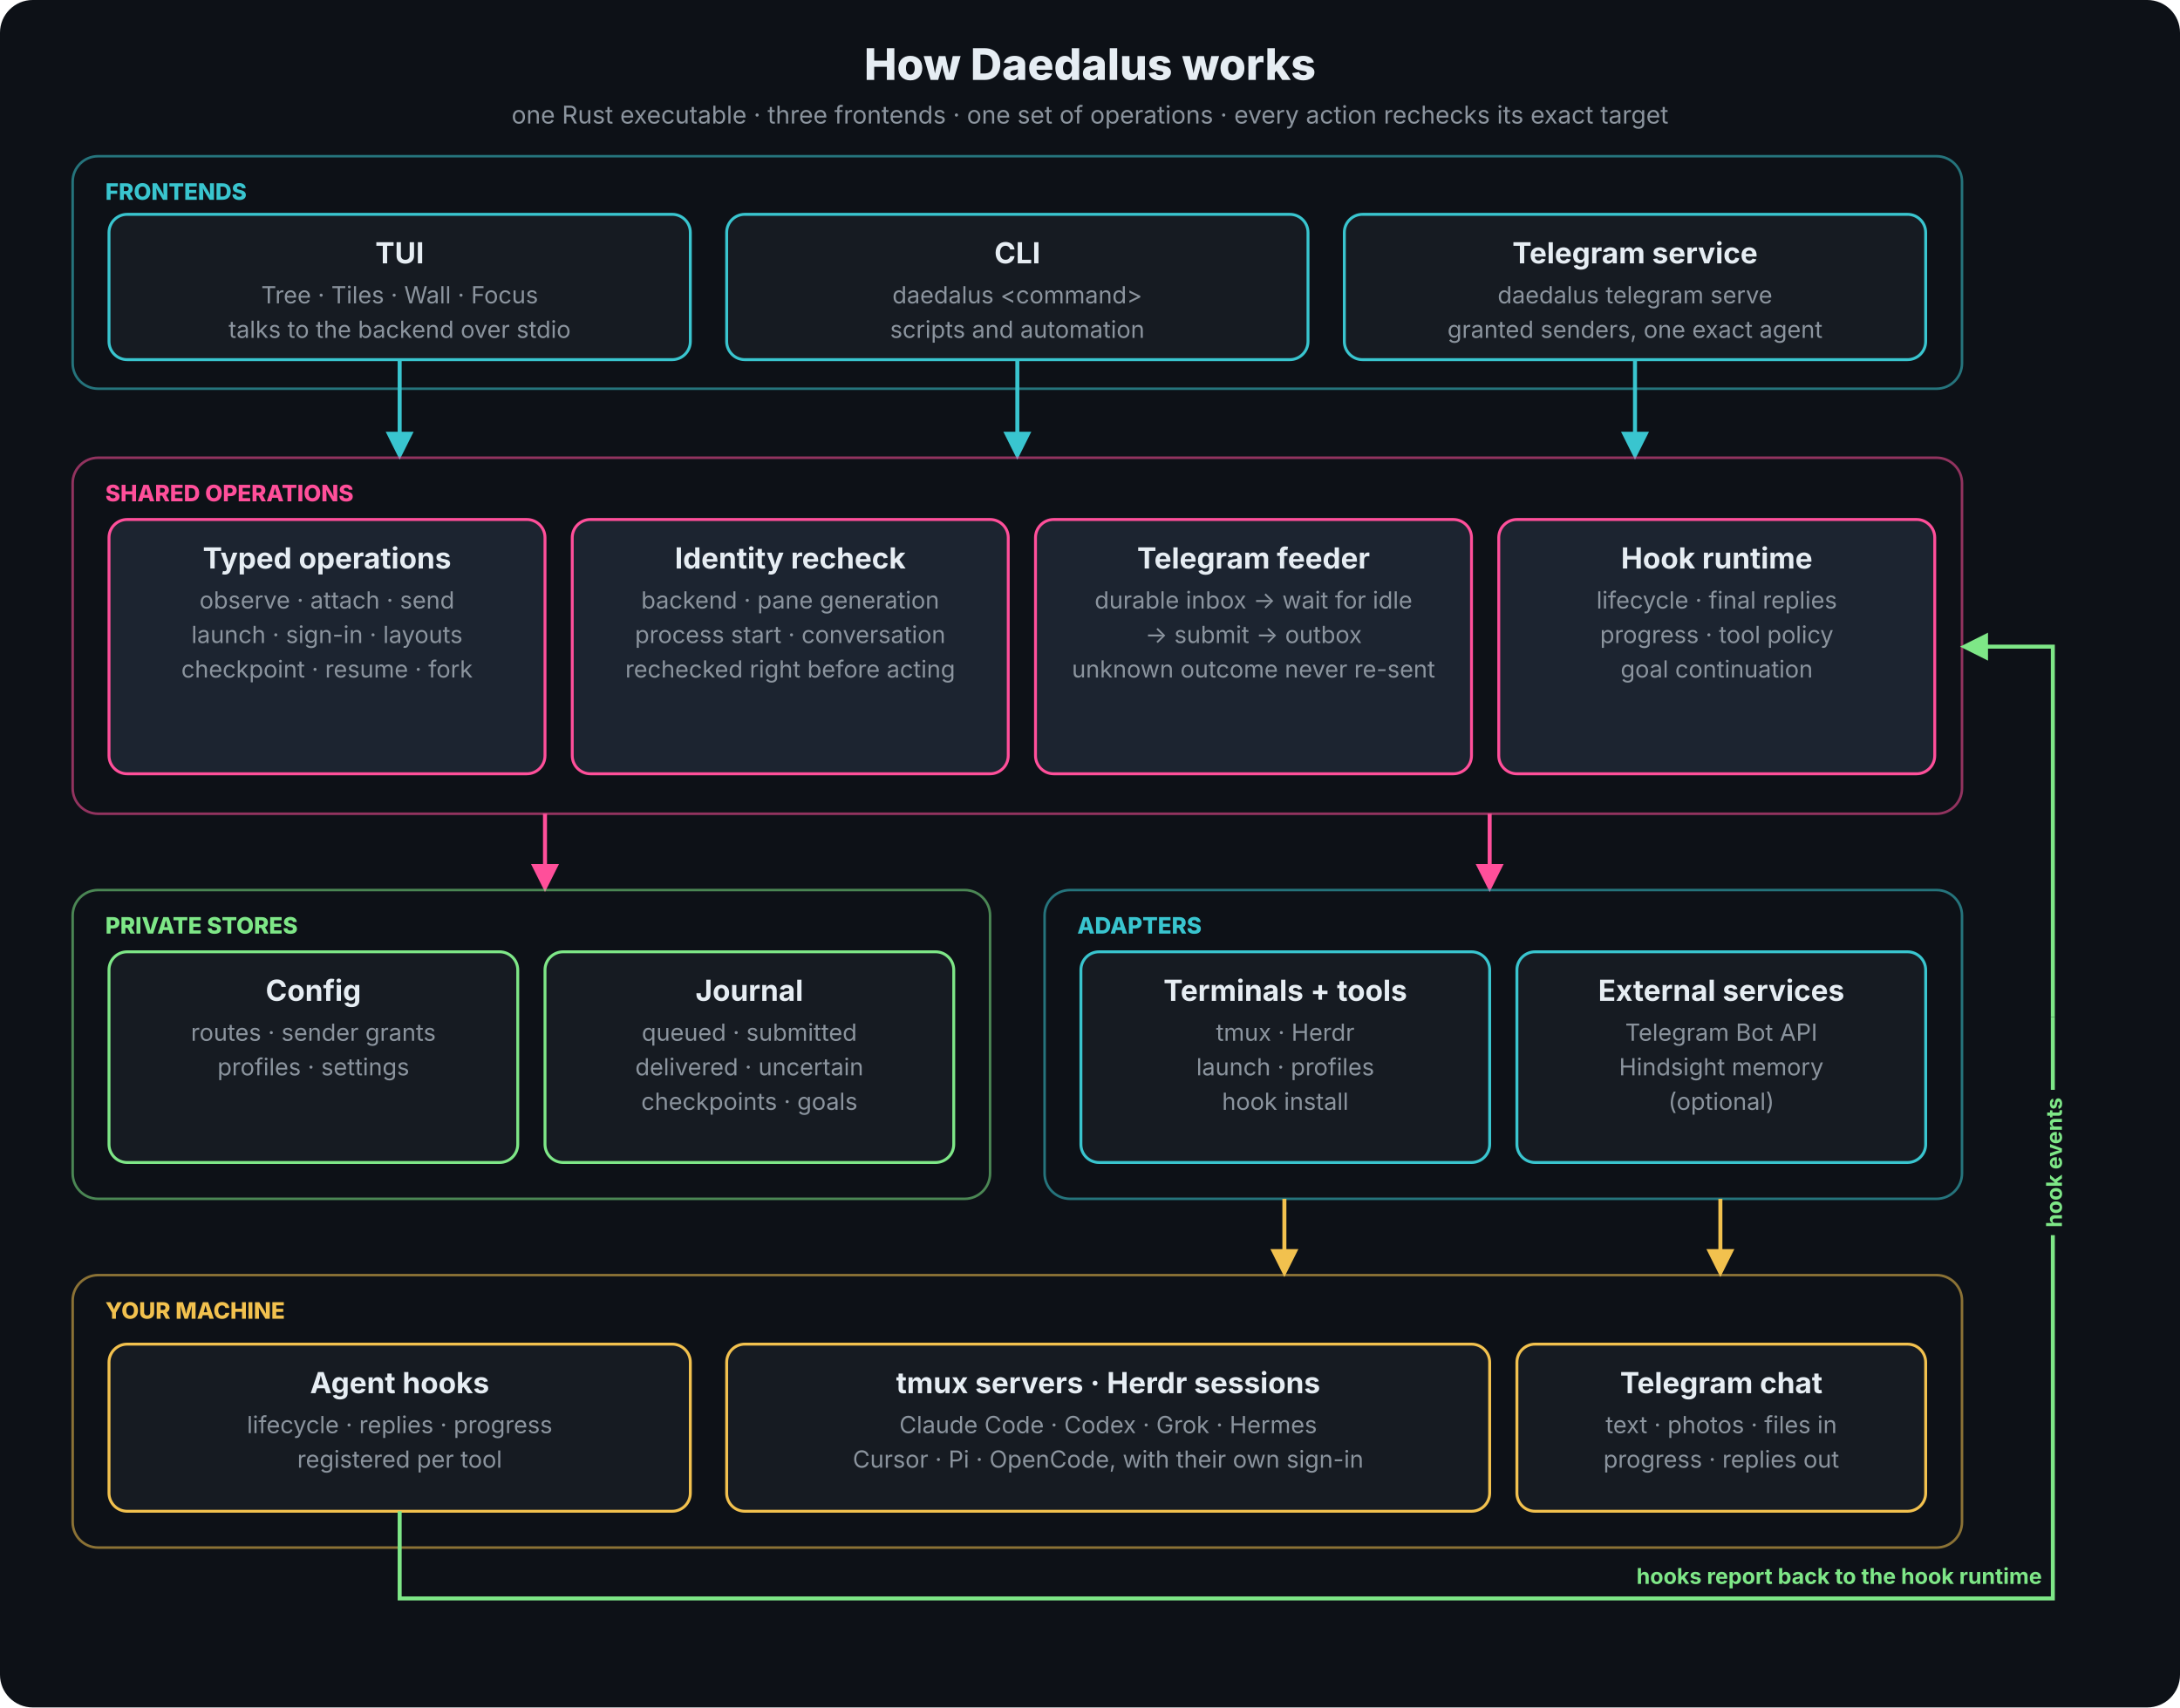
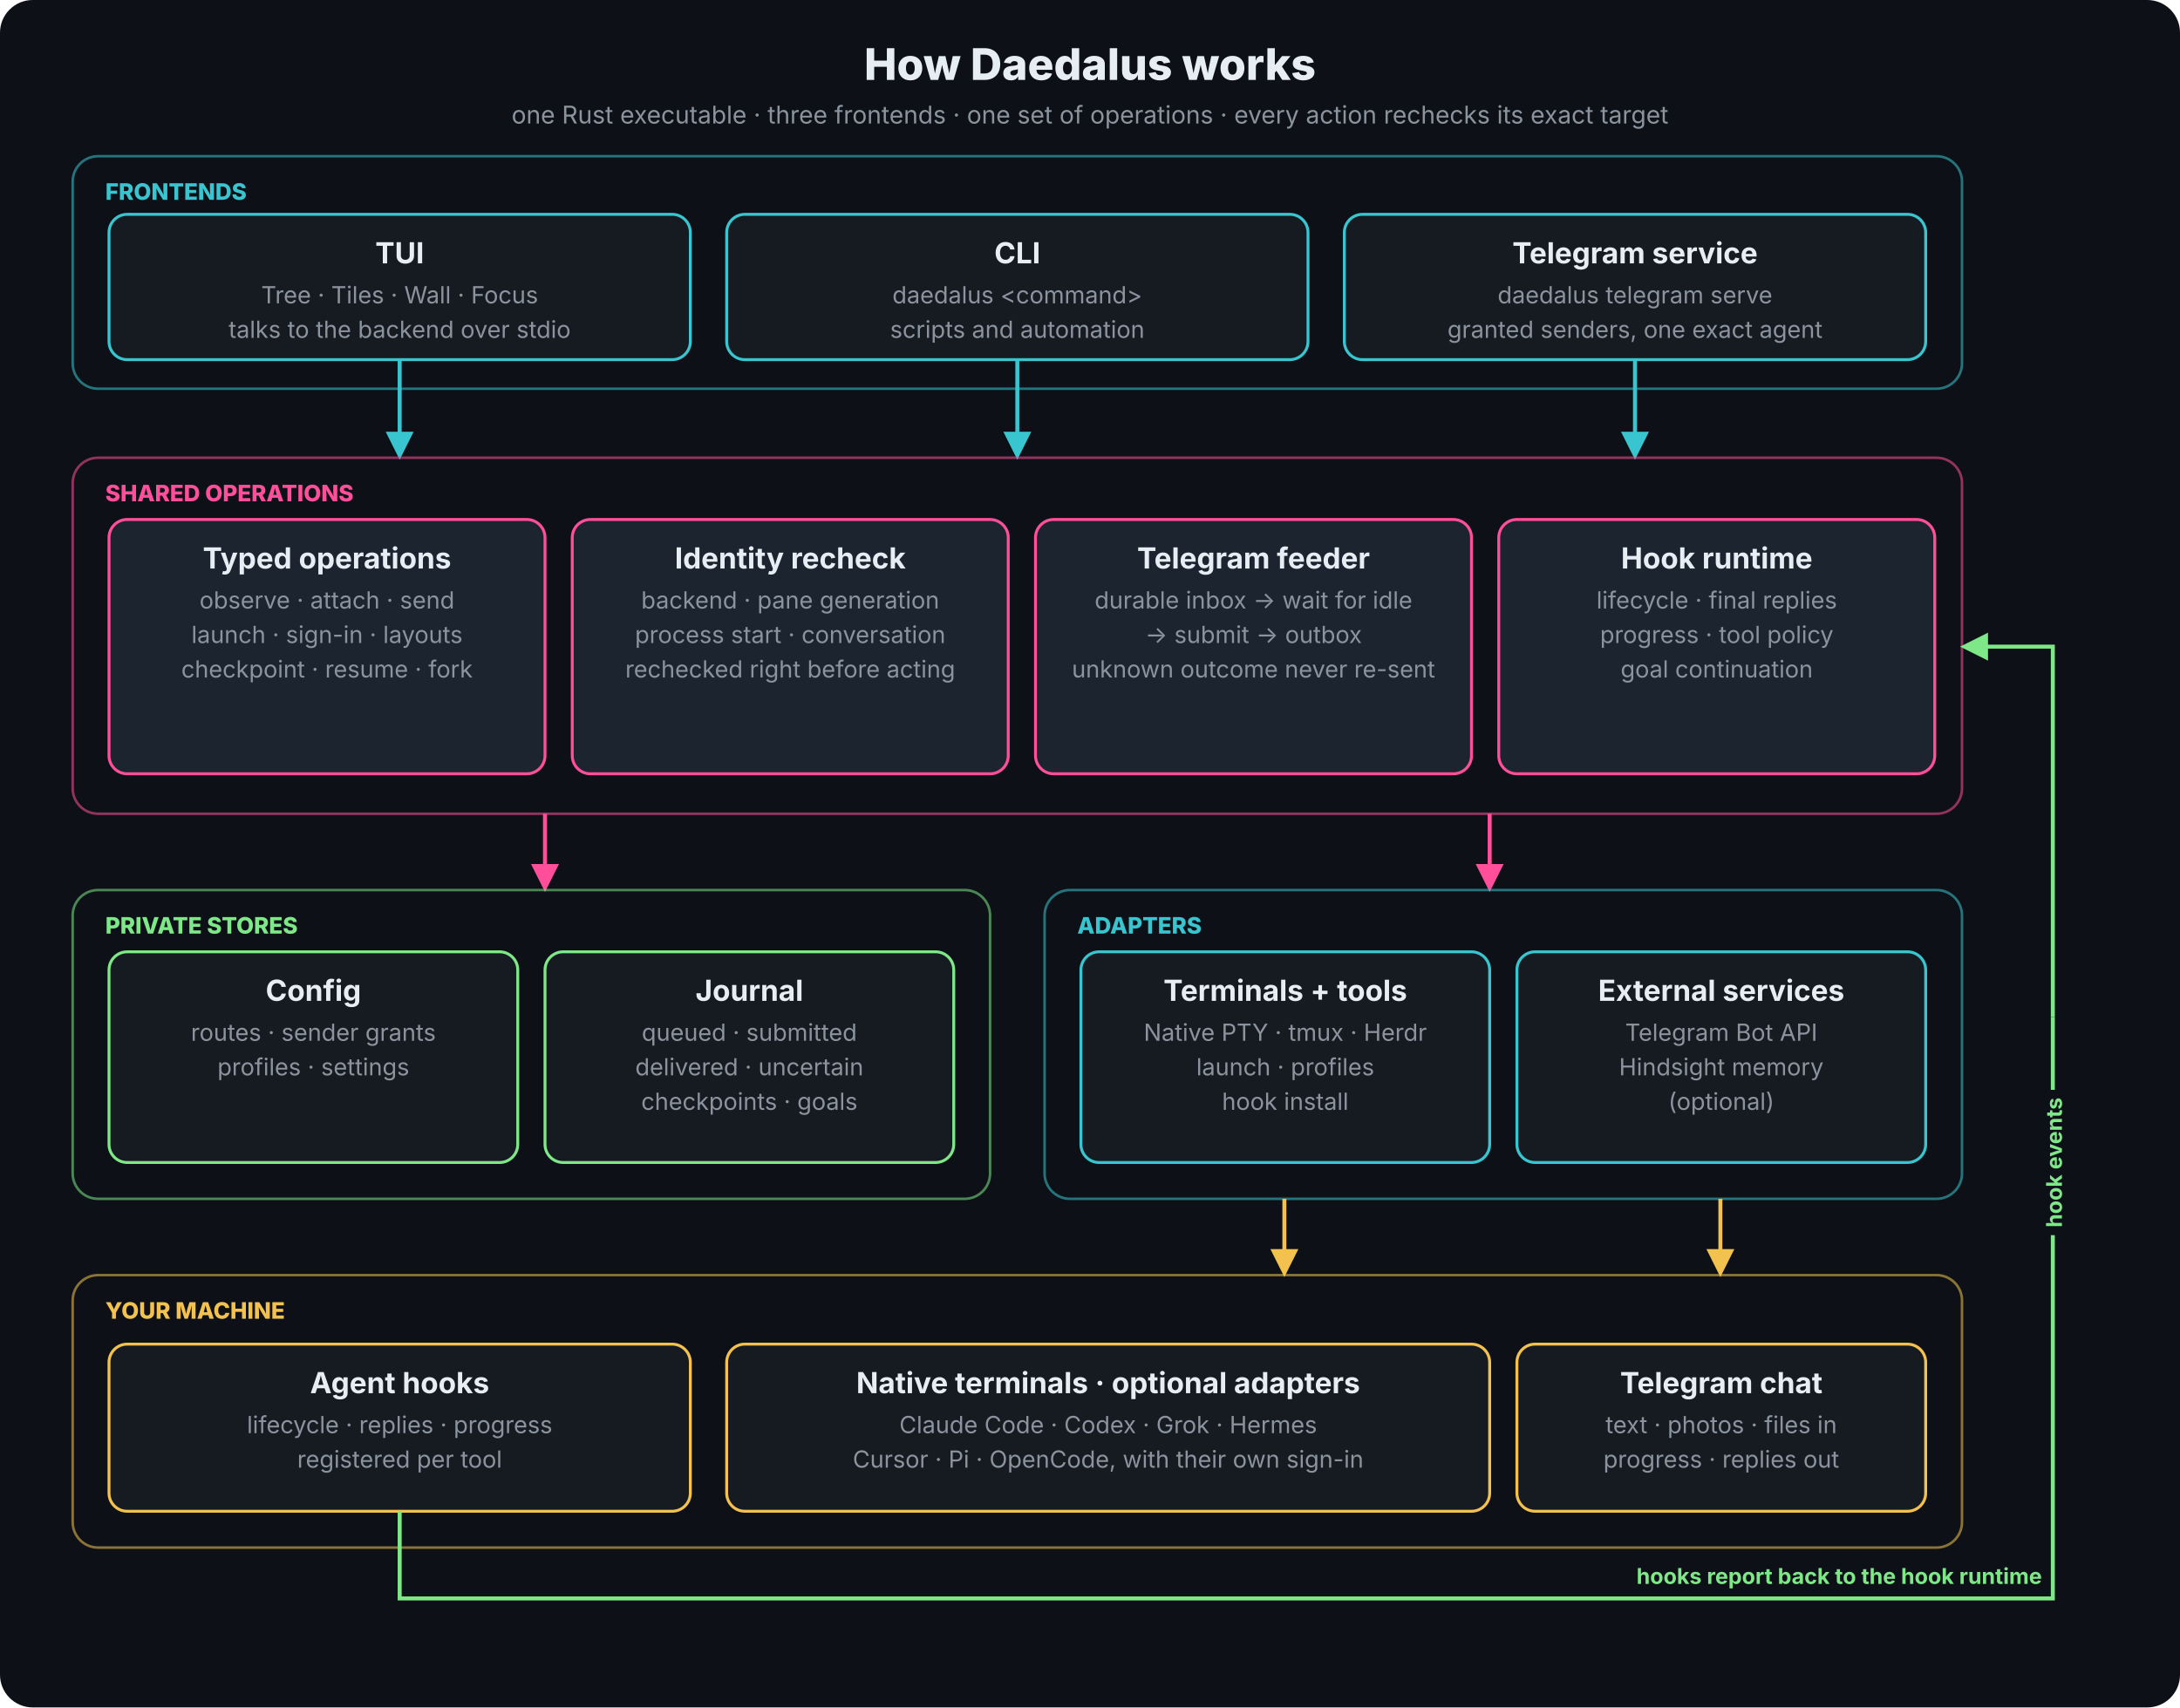
<svg xmlns="http://www.w3.org/2000/svg" viewBox="0 0 1200 940" width="1200" height="940">
  <defs>
    <marker id="m39c5cf" viewBox="0 0 10 10" refX="8" refY="5" markerWidth="7" markerHeight="7" orient="auto">
      <path d="M0,0 L10,5 L0,10 z" fill="#39c5cf" />
    </marker>
    <marker id="mff4f9a" viewBox="0 0 10 10" refX="8" refY="5" markerWidth="7" markerHeight="7" orient="auto">
      <path d="M0,0 L10,5 L0,10 z" fill="#ff4f9a" />
    </marker>
    <marker id="mf2c14e" viewBox="0 0 10 10" refX="8" refY="5" markerWidth="7" markerHeight="7" orient="auto">
      <path d="M0,0 L10,5 L0,10 z" fill="#f2c14e" />
    </marker>
    <marker id="m7ee787" viewBox="0 0 10 10" refX="8" refY="5" markerWidth="7" markerHeight="7" orient="auto">
      <path d="M0,0 L10,5 L0,10 z" fill="#7ee787" />
    </marker>
    <marker id="m8b949e" viewBox="0 0 10 10" refX="8" refY="5" markerWidth="7" markerHeight="7" orient="auto">
      <path d="M0,0 L10,5 L0,10 z" fill="#8b949e" />
    </marker>
  </defs>
  <rect width="1200" height="940" rx="18" fill="#0d1117" />
  <text x="600.0" y="44" font-family="Inter,Segoe UI,Helvetica,Arial,sans-serif" font-size="24" font-weight="800" fill="#e6edf3" text-anchor="middle">How Daedalus works</text>
  <text x="600.0" y="68" font-family="Inter,Segoe UI,Helvetica,Arial,sans-serif" font-size="13.5" font-weight="400" fill="#8b949e" text-anchor="middle">one Rust executable · three frontends · one set of operations · every action rechecks its exact target</text>
  <rect x="40" y="86" width="1040" height="128" rx="14" fill="none" stroke="#39c5cf" stroke-opacity="0.55" stroke-width="1.4" />
  <text x="58" y="110" font-family="Inter,Segoe UI,Helvetica,Arial,sans-serif" font-size="12.5" font-weight="800" fill="#39c5cf" text-anchor="start">FRONTENDS</text>
  <rect x="60" y="118" width="320" height="80" rx="10" fill="#161b22" stroke="#39c5cf" stroke-width="1.6" />
  <text x="220.0" y="145" font-family="Inter,Segoe UI,Helvetica,Arial,sans-serif" font-size="16" font-weight="700" fill="#e6edf3" text-anchor="middle">TUI</text>
  <text x="220.0" y="167" font-family="Inter,Segoe UI,Helvetica,Arial,sans-serif" font-size="13" font-weight="400" fill="#8b949e" text-anchor="middle">Tree · Tiles · Wall · Focus</text>
  <text x="220.0" y="186" font-family="Inter,Segoe UI,Helvetica,Arial,sans-serif" font-size="13" font-weight="400" fill="#8b949e" text-anchor="middle">talks to the backend over stdio</text>
  <line x1="220" y1="198" x2="220" y2="250" stroke="#39c5cf" stroke-width="2.2" marker-end="url(#m39c5cf)" />
  <rect x="400" y="118" width="320" height="80" rx="10" fill="#161b22" stroke="#39c5cf" stroke-width="1.6" />
  <text x="560.0" y="145" font-family="Inter,Segoe UI,Helvetica,Arial,sans-serif" font-size="16" font-weight="700" fill="#e6edf3" text-anchor="middle">CLI</text>
  <text x="560.0" y="167" font-family="Inter,Segoe UI,Helvetica,Arial,sans-serif" font-size="13" font-weight="400" fill="#8b949e" text-anchor="middle">daedalus &lt;command&gt;</text>
  <text x="560.0" y="186" font-family="Inter,Segoe UI,Helvetica,Arial,sans-serif" font-size="13" font-weight="400" fill="#8b949e" text-anchor="middle">scripts and automation</text>
  <line x1="560" y1="198" x2="560" y2="250" stroke="#39c5cf" stroke-width="2.2" marker-end="url(#m39c5cf)" />
  <rect x="740" y="118" width="320" height="80" rx="10" fill="#161b22" stroke="#39c5cf" stroke-width="1.6" />
  <text x="900.0" y="145" font-family="Inter,Segoe UI,Helvetica,Arial,sans-serif" font-size="16" font-weight="700" fill="#e6edf3" text-anchor="middle">Telegram service</text>
  <text x="900.0" y="167" font-family="Inter,Segoe UI,Helvetica,Arial,sans-serif" font-size="13" font-weight="400" fill="#8b949e" text-anchor="middle">daedalus telegram serve</text>
  <text x="900.0" y="186" font-family="Inter,Segoe UI,Helvetica,Arial,sans-serif" font-size="13" font-weight="400" fill="#8b949e" text-anchor="middle">granted senders, one exact agent</text>
  <line x1="900" y1="198" x2="900" y2="250" stroke="#39c5cf" stroke-width="2.2" marker-end="url(#m39c5cf)" />
  <rect x="40" y="252" width="1040" height="196" rx="14" fill="none" stroke="#ff4f9a" stroke-opacity="0.55" stroke-width="1.4" />
  <text x="58" y="276" font-family="Inter,Segoe UI,Helvetica,Arial,sans-serif" font-size="12.5" font-weight="800" fill="#ff4f9a" text-anchor="start">SHARED OPERATIONS</text>
  <rect x="60" y="286" width="240" height="140" rx="10" fill="#1c2430" stroke="#ff4f9a" stroke-width="1.6" />
  <text x="180.0" y="313" font-family="Inter,Segoe UI,Helvetica,Arial,sans-serif" font-size="16" font-weight="700" fill="#e6edf3" text-anchor="middle">Typed operations</text>
  <text x="180.0" y="335" font-family="Inter,Segoe UI,Helvetica,Arial,sans-serif" font-size="13" font-weight="400" fill="#8b949e" text-anchor="middle">observe · attach · send</text>
  <text x="180.0" y="354" font-family="Inter,Segoe UI,Helvetica,Arial,sans-serif" font-size="13" font-weight="400" fill="#8b949e" text-anchor="middle">launch · sign-in · layouts</text>
  <text x="180.0" y="373" font-family="Inter,Segoe UI,Helvetica,Arial,sans-serif" font-size="13" font-weight="400" fill="#8b949e" text-anchor="middle">checkpoint · resume · fork</text>
  <rect x="315" y="286" width="240" height="140" rx="10" fill="#1c2430" stroke="#ff4f9a" stroke-width="1.6" />
  <text x="435.0" y="313" font-family="Inter,Segoe UI,Helvetica,Arial,sans-serif" font-size="16" font-weight="700" fill="#e6edf3" text-anchor="middle">Identity recheck</text>
  <text x="435.0" y="335" font-family="Inter,Segoe UI,Helvetica,Arial,sans-serif" font-size="13" font-weight="400" fill="#8b949e" text-anchor="middle">backend · pane generation</text>
  <text x="435.0" y="354" font-family="Inter,Segoe UI,Helvetica,Arial,sans-serif" font-size="13" font-weight="400" fill="#8b949e" text-anchor="middle">process start · conversation</text>
  <text x="435.0" y="373" font-family="Inter,Segoe UI,Helvetica,Arial,sans-serif" font-size="13" font-weight="400" fill="#8b949e" text-anchor="middle">rechecked right before acting</text>
  <rect x="570" y="286" width="240" height="140" rx="10" fill="#1c2430" stroke="#ff4f9a" stroke-width="1.6" />
  <text x="690.0" y="313" font-family="Inter,Segoe UI,Helvetica,Arial,sans-serif" font-size="16" font-weight="700" fill="#e6edf3" text-anchor="middle">Telegram feeder</text>
  <text x="690.0" y="335" font-family="Inter,Segoe UI,Helvetica,Arial,sans-serif" font-size="13" font-weight="400" fill="#8b949e" text-anchor="middle">durable inbox → wait for idle</text>
  <text x="690.0" y="354" font-family="Inter,Segoe UI,Helvetica,Arial,sans-serif" font-size="13" font-weight="400" fill="#8b949e" text-anchor="middle">→ submit → outbox</text>
  <text x="690.0" y="373" font-family="Inter,Segoe UI,Helvetica,Arial,sans-serif" font-size="13" font-weight="400" fill="#8b949e" text-anchor="middle">unknown outcome never re-sent</text>
  <rect x="825" y="286" width="240" height="140" rx="10" fill="#1c2430" stroke="#ff4f9a" stroke-width="1.6" />
  <text x="945.0" y="313" font-family="Inter,Segoe UI,Helvetica,Arial,sans-serif" font-size="16" font-weight="700" fill="#e6edf3" text-anchor="middle">Hook runtime</text>
  <text x="945.0" y="335" font-family="Inter,Segoe UI,Helvetica,Arial,sans-serif" font-size="13" font-weight="400" fill="#8b949e" text-anchor="middle">lifecycle · final replies</text>
  <text x="945.0" y="354" font-family="Inter,Segoe UI,Helvetica,Arial,sans-serif" font-size="13" font-weight="400" fill="#8b949e" text-anchor="middle">progress · tool policy</text>
  <text x="945.0" y="373" font-family="Inter,Segoe UI,Helvetica,Arial,sans-serif" font-size="13" font-weight="400" fill="#8b949e" text-anchor="middle">goal continuation</text>
  <line x1="300" y1="448" x2="300" y2="488" stroke="#ff4f9a" stroke-width="2.2" marker-end="url(#mff4f9a)" />
  <line x1="820" y1="448" x2="820" y2="488" stroke="#ff4f9a" stroke-width="2.2" marker-end="url(#mff4f9a)" />
  <rect x="40" y="490" width="505" height="170" rx="14" fill="none" stroke="#7ee787" stroke-opacity="0.55" stroke-width="1.4" />
  <text x="58" y="514" font-family="Inter,Segoe UI,Helvetica,Arial,sans-serif" font-size="12.5" font-weight="800" fill="#7ee787" text-anchor="start">PRIVATE STORES</text>
  <rect x="60" y="524" width="225" height="116" rx="10" fill="#161b22" stroke="#7ee787" stroke-width="1.6" />
  <text x="172.5" y="551" font-family="Inter,Segoe UI,Helvetica,Arial,sans-serif" font-size="16" font-weight="700" fill="#e6edf3" text-anchor="middle">Config</text>
  <text x="172.5" y="573" font-family="Inter,Segoe UI,Helvetica,Arial,sans-serif" font-size="13" font-weight="400" fill="#8b949e" text-anchor="middle">routes · sender grants</text>
  <text x="172.5" y="592" font-family="Inter,Segoe UI,Helvetica,Arial,sans-serif" font-size="13" font-weight="400" fill="#8b949e" text-anchor="middle">profiles · settings</text>
  <rect x="300" y="524" width="225" height="116" rx="10" fill="#161b22" stroke="#7ee787" stroke-width="1.6" />
  <text x="412.5" y="551" font-family="Inter,Segoe UI,Helvetica,Arial,sans-serif" font-size="16" font-weight="700" fill="#e6edf3" text-anchor="middle">Journal</text>
  <text x="412.5" y="573" font-family="Inter,Segoe UI,Helvetica,Arial,sans-serif" font-size="13" font-weight="400" fill="#8b949e" text-anchor="middle">queued · submitted</text>
  <text x="412.5" y="592" font-family="Inter,Segoe UI,Helvetica,Arial,sans-serif" font-size="13" font-weight="400" fill="#8b949e" text-anchor="middle">delivered · uncertain</text>
  <text x="412.5" y="611" font-family="Inter,Segoe UI,Helvetica,Arial,sans-serif" font-size="13" font-weight="400" fill="#8b949e" text-anchor="middle">checkpoints · goals</text>
  <rect x="575" y="490" width="505" height="170" rx="14" fill="none" stroke="#39c5cf" stroke-opacity="0.55" stroke-width="1.4" />
  <text x="593" y="514" font-family="Inter,Segoe UI,Helvetica,Arial,sans-serif" font-size="12.5" font-weight="800" fill="#39c5cf" text-anchor="start">ADAPTERS</text>
  <rect x="595" y="524" width="225" height="116" rx="10" fill="#161b22" stroke="#39c5cf" stroke-width="1.6" />
  <text x="707.5" y="551" font-family="Inter,Segoe UI,Helvetica,Arial,sans-serif" font-size="16" font-weight="700" fill="#e6edf3" text-anchor="middle">Terminals + tools</text>
-   <text x="707.5" y="573" font-family="Inter,Segoe UI,Helvetica,Arial,sans-serif" font-size="13" font-weight="400" fill="#8b949e" text-anchor="middle">tmux · Herdr</text>
+   <text x="707.5" y="573" font-family="Inter,Segoe UI,Helvetica,Arial,sans-serif" font-size="13" font-weight="400" fill="#8b949e" text-anchor="middle">Native PTY · tmux · Herdr</text>
  <text x="707.5" y="592" font-family="Inter,Segoe UI,Helvetica,Arial,sans-serif" font-size="13" font-weight="400" fill="#8b949e" text-anchor="middle">launch · profiles</text>
  <text x="707.5" y="611" font-family="Inter,Segoe UI,Helvetica,Arial,sans-serif" font-size="13" font-weight="400" fill="#8b949e" text-anchor="middle">hook install</text>
  <rect x="835" y="524" width="225" height="116" rx="10" fill="#161b22" stroke="#39c5cf" stroke-width="1.6" />
  <text x="947.5" y="551" font-family="Inter,Segoe UI,Helvetica,Arial,sans-serif" font-size="16" font-weight="700" fill="#e6edf3" text-anchor="middle">External services</text>
  <text x="947.5" y="573" font-family="Inter,Segoe UI,Helvetica,Arial,sans-serif" font-size="13" font-weight="400" fill="#8b949e" text-anchor="middle">Telegram Bot API</text>
  <text x="947.5" y="592" font-family="Inter,Segoe UI,Helvetica,Arial,sans-serif" font-size="13" font-weight="400" fill="#8b949e" text-anchor="middle">Hindsight memory</text>
  <text x="947.5" y="611" font-family="Inter,Segoe UI,Helvetica,Arial,sans-serif" font-size="13" font-weight="400" fill="#8b949e" text-anchor="middle">(optional)</text>
  <line x1="707" y1="660" x2="707" y2="700" stroke="#f2c14e" stroke-width="2.2" marker-end="url(#mf2c14e)" />
  <line x1="947" y1="660" x2="947" y2="700" stroke="#f2c14e" stroke-width="2.2" marker-end="url(#mf2c14e)" />
  <rect x="40" y="702" width="1040" height="150" rx="14" fill="none" stroke="#f2c14e" stroke-opacity="0.55" stroke-width="1.4" />
  <text x="58" y="726" font-family="Inter,Segoe UI,Helvetica,Arial,sans-serif" font-size="12.5" font-weight="800" fill="#f2c14e" text-anchor="start">YOUR MACHINE</text>
  <rect x="60" y="740" width="320" height="92" rx="10" fill="#161b22" stroke="#f2c14e" stroke-width="1.6" />
  <text x="220.0" y="767" font-family="Inter,Segoe UI,Helvetica,Arial,sans-serif" font-size="16" font-weight="700" fill="#e6edf3" text-anchor="middle">Agent hooks</text>
  <text x="220.0" y="789" font-family="Inter,Segoe UI,Helvetica,Arial,sans-serif" font-size="13" font-weight="400" fill="#8b949e" text-anchor="middle">lifecycle · replies · progress</text>
  <text x="220.0" y="808" font-family="Inter,Segoe UI,Helvetica,Arial,sans-serif" font-size="13" font-weight="400" fill="#8b949e" text-anchor="middle">registered per tool</text>
  <rect x="400" y="740" width="420" height="92" rx="10" fill="#161b22" stroke="#f2c14e" stroke-width="1.6" />
-   <text x="610.0" y="767" font-family="Inter,Segoe UI,Helvetica,Arial,sans-serif" font-size="16" font-weight="700" fill="#e6edf3" text-anchor="middle">tmux servers · Herdr sessions</text>
+   <text x="610.0" y="767" font-family="Inter,Segoe UI,Helvetica,Arial,sans-serif" font-size="16" font-weight="700" fill="#e6edf3" text-anchor="middle">Native terminals · optional adapters</text>
  <text x="610.0" y="789" font-family="Inter,Segoe UI,Helvetica,Arial,sans-serif" font-size="13" font-weight="400" fill="#8b949e" text-anchor="middle">Claude Code · Codex · Grok · Hermes</text>
  <text x="610.0" y="808" font-family="Inter,Segoe UI,Helvetica,Arial,sans-serif" font-size="13" font-weight="400" fill="#8b949e" text-anchor="middle">Cursor · Pi · OpenCode, with their own sign-in</text>
  <rect x="835" y="740" width="225" height="92" rx="10" fill="#161b22" stroke="#f2c14e" stroke-width="1.6" />
  <text x="947.5" y="767" font-family="Inter,Segoe UI,Helvetica,Arial,sans-serif" font-size="16" font-weight="700" fill="#e6edf3" text-anchor="middle">Telegram chat</text>
  <text x="947.5" y="789" font-family="Inter,Segoe UI,Helvetica,Arial,sans-serif" font-size="13" font-weight="400" fill="#8b949e" text-anchor="middle">text · photos · files in</text>
  <text x="947.5" y="808" font-family="Inter,Segoe UI,Helvetica,Arial,sans-serif" font-size="13" font-weight="400" fill="#8b949e" text-anchor="middle">progress · replies out</text>
  <path d="M 220 832 L 220 880 L 1130 880 L 1130 356 L 1082 356" fill="none" stroke="#7ee787" stroke-width="2.2" marker-end="url(#m7ee787)" />
  <text x="1124" y="872" font-family="Inter,Segoe UI,Helvetica,Arial,sans-serif" font-size="12" font-weight="700" fill="#7ee787" text-anchor="end">hooks report back to the hook runtime</text>
  <rect x="1116" y="560" width="28" height="160" fill="#0d1117" />
  <text x="1135" y="640" font-family="Inter,Segoe UI,Helvetica,Arial,sans-serif" font-size="12" font-weight="700" fill="#7ee787" text-anchor="middle" transform="rotate(-90 1135 640)">hook events</text>
  <line x1="1130" y1="560" x2="1130" y2="600" stroke="#7ee787" stroke-width="2.2" />
  <line x1="1130" y1="680" x2="1130" y2="720" stroke="#7ee787" stroke-width="2.2" />
</svg>
